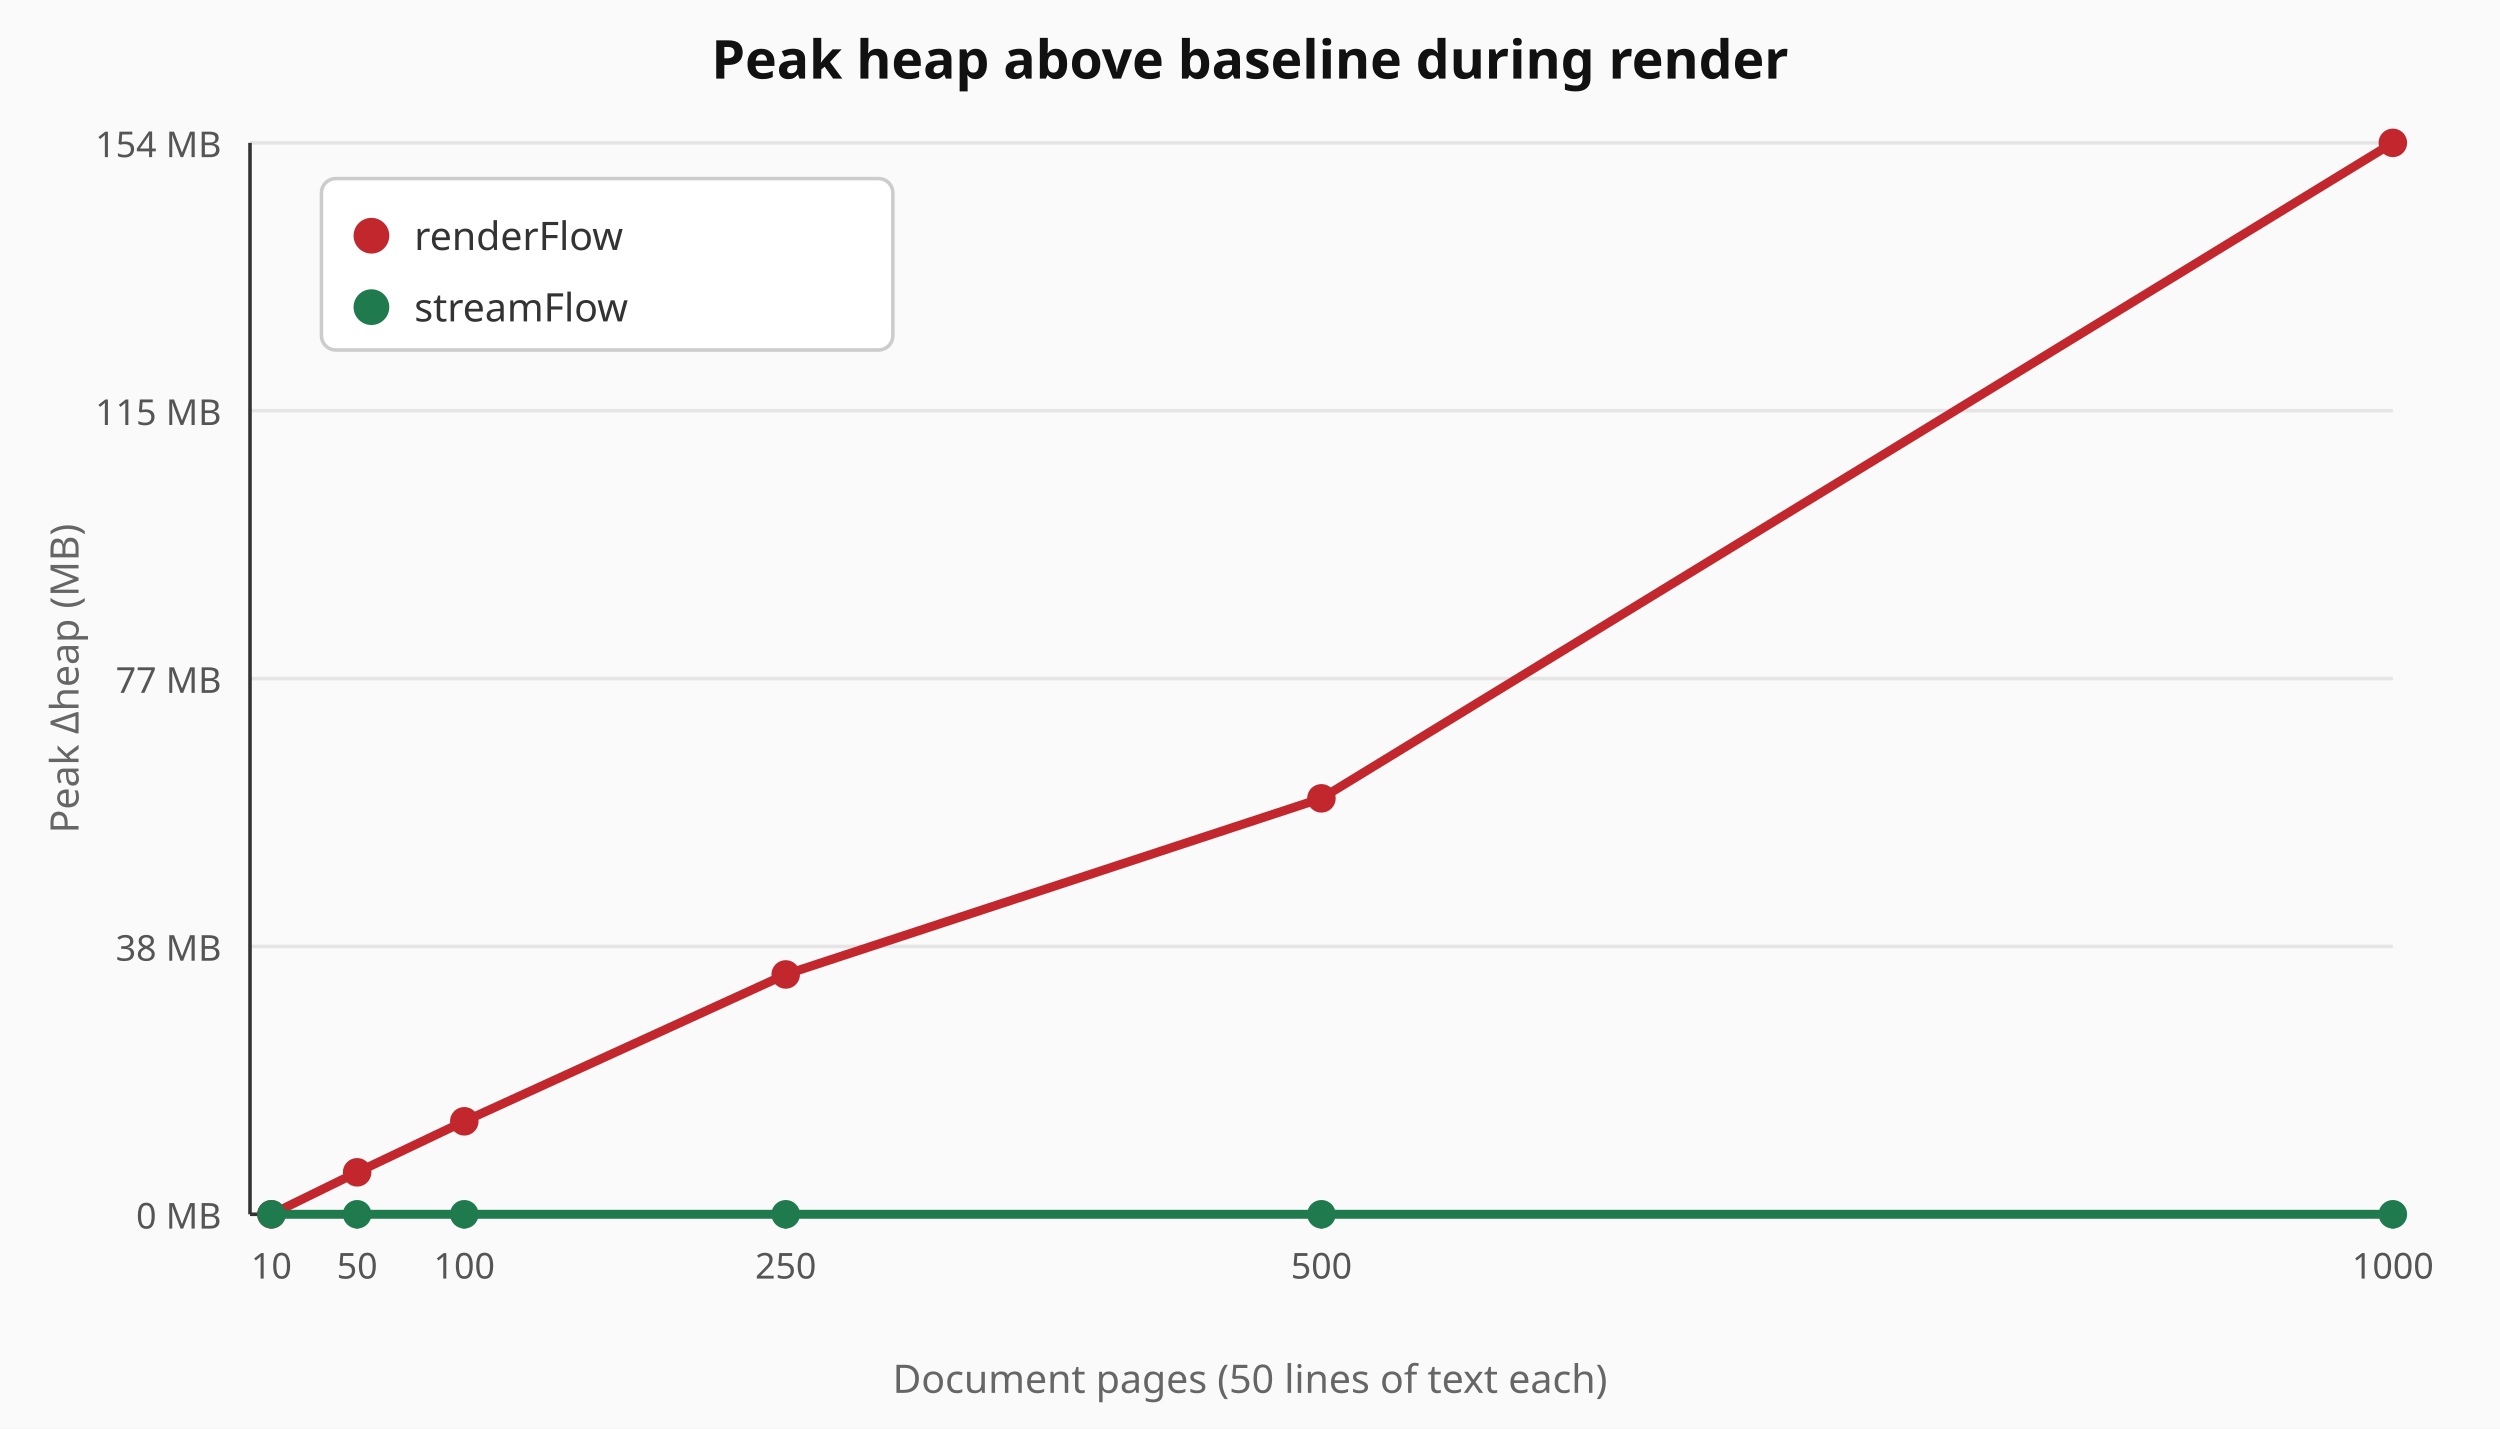
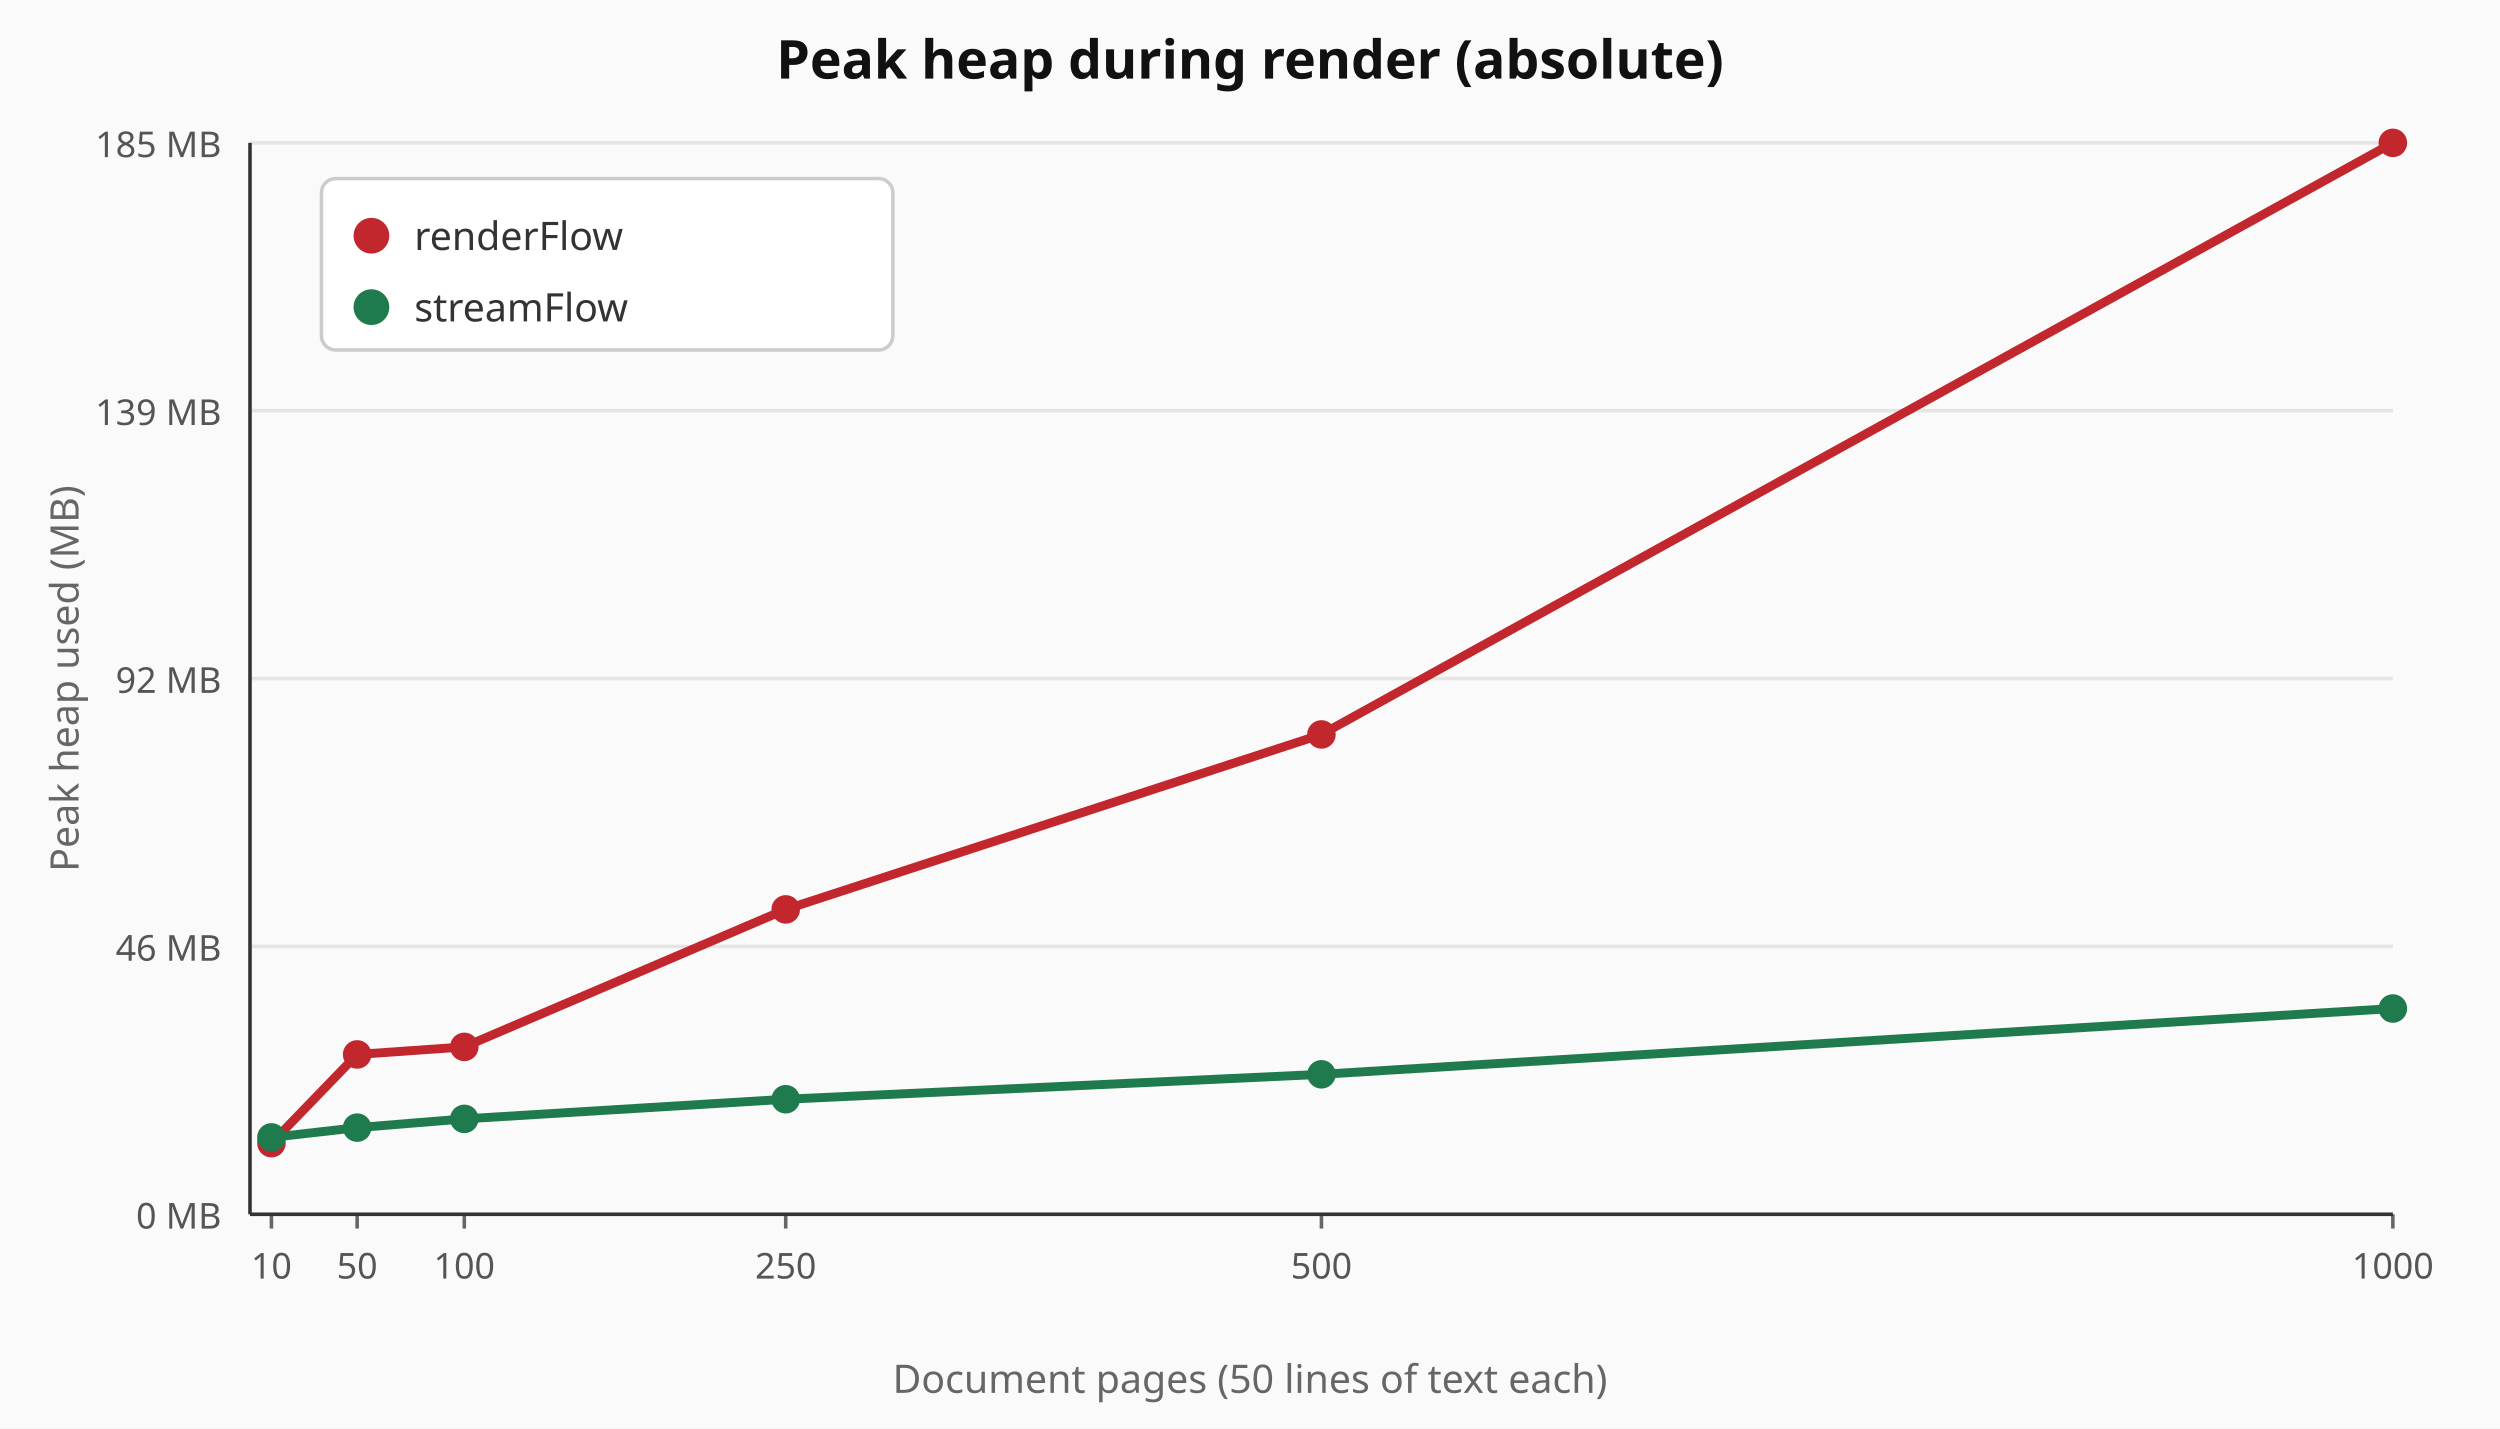
<svg xmlns="http://www.w3.org/2000/svg" viewBox="0 0 700 400" width="700" height="400" font-family="ui-sans-serif, system-ui, sans-serif">
  <rect x="0" y="0" width="700" height="400" fill="#fafafa" />
-   <text x="350" y="22" text-anchor="middle" font-size="15" font-weight="600" fill="#111">Peak heap above baseline during render</text>
+   <text x="350" y="22" text-anchor="middle" font-size="15" font-weight="600" fill="#111">Peak heap during render (absolute)</text>
  <text x="350" y="390" text-anchor="middle" font-size="11" fill="#666">Document pages (50 lines of text each)</text>
-   <text x="22" y="190" text-anchor="middle" font-size="11" fill="#666" transform="rotate(-90 22 190)">Peak Δheap (MB)</text>
+   <text x="22" y="190" text-anchor="middle" font-size="11" fill="#666" transform="rotate(-90 22 190)">Peak heap used (MB)</text>
  <line x1="70" y1="340" x2="670" y2="340" stroke="#e5e5e5" stroke-width="1" />
  <text x="62" y="344" text-anchor="end" font-size="10" fill="#555">0 MB</text>
  <line x1="70" y1="265" x2="670" y2="265" stroke="#e5e5e5" stroke-width="1" />
-   <text x="62" y="269" text-anchor="end" font-size="10" fill="#555">38 MB</text>
+   <text x="62" y="269" text-anchor="end" font-size="10" fill="#555">46 MB</text>
  <line x1="70" y1="190" x2="670" y2="190" stroke="#e5e5e5" stroke-width="1" />
-   <text x="62" y="194" text-anchor="end" font-size="10" fill="#555">77 MB</text>
+   <text x="62" y="194" text-anchor="end" font-size="10" fill="#555">92 MB</text>
  <line x1="70" y1="115" x2="670" y2="115" stroke="#e5e5e5" stroke-width="1" />
-   <text x="62" y="119" text-anchor="end" font-size="10" fill="#555">115 MB</text>
+   <text x="62" y="119" text-anchor="end" font-size="10" fill="#555">139 MB</text>
  <line x1="70" y1="40" x2="670" y2="40" stroke="#e5e5e5" stroke-width="1" />
-   <text x="62" y="44" text-anchor="end" font-size="10" fill="#555">154 MB</text>
+   <text x="62" y="44" text-anchor="end" font-size="10" fill="#555">185 MB</text>
  <line x1="76" y1="340" x2="76" y2="344" stroke="#666" />
  <text x="76" y="358" text-anchor="middle" font-size="10" fill="#555">10</text>
  <line x1="100" y1="340" x2="100" y2="344" stroke="#666" />
  <text x="100" y="358" text-anchor="middle" font-size="10" fill="#555">50</text>
  <line x1="130" y1="340" x2="130" y2="344" stroke="#666" />
  <text x="130" y="358" text-anchor="middle" font-size="10" fill="#555">100</text>
  <line x1="220" y1="340" x2="220" y2="344" stroke="#666" />
  <text x="220" y="358" text-anchor="middle" font-size="10" fill="#555">250</text>
  <line x1="370" y1="340" x2="370" y2="344" stroke="#666" />
  <text x="370" y="358" text-anchor="middle" font-size="10" fill="#555">500</text>
  <line x1="670" y1="340" x2="670" y2="344" stroke="#666" />
  <text x="670" y="358" text-anchor="middle" font-size="10" fill="#555">1000</text>
  <line x1="70" y1="340" x2="670" y2="340" stroke="#333" stroke-width="1" />
  <line x1="70" y1="40" x2="70" y2="340" stroke="#333" stroke-width="1" />
-   <polyline points="76,340 100,328.248 130,313.966 220,272.846 370,223.539 670,40" fill="none" stroke="#c1272d" stroke-width="2.5" />
-   <circle cx="76" cy="340" r="4" fill="#c1272d" />
-   <circle cx="100" cy="328.248" r="4" fill="#c1272d" />
-   <circle cx="130" cy="313.966" r="4" fill="#c1272d" />
-   <circle cx="220" cy="272.846" r="4" fill="#c1272d" />
-   <circle cx="370" cy="223.539" r="4" fill="#c1272d" />
+   <polyline points="76,320.089 100,295.243 130,293.13 220,254.631 370,205.644 670,40" fill="none" stroke="#c1272d" stroke-width="2.5" />
+   <circle cx="76" cy="320.089" r="4" fill="#c1272d" />
+   <circle cx="100" cy="295.243" r="4" fill="#c1272d" />
+   <circle cx="130" cy="293.13" r="4" fill="#c1272d" />
+   <circle cx="220" cy="254.631" r="4" fill="#c1272d" />
+   <circle cx="370" cy="205.644" r="4" fill="#c1272d" />
  <circle cx="670" cy="40" r="4" fill="#c1272d" />
-   <polyline points="76,340 100,340 130,340 220,340 370,340 670,340" fill="none" stroke="#1f7a4d" stroke-width="2.5" />
-   <circle cx="76" cy="340" r="4" fill="#1f7a4d" />
-   <circle cx="100" cy="340" r="4" fill="#1f7a4d" />
-   <circle cx="130" cy="340" r="4" fill="#1f7a4d" />
-   <circle cx="220" cy="340" r="4" fill="#1f7a4d" />
-   <circle cx="370" cy="340" r="4" fill="#1f7a4d" />
-   <circle cx="670" cy="340" r="4" fill="#1f7a4d" />
+   <polyline points="76,318.467 100,315.736 130,313.282 220,307.785 370,300.806 670,282.383" fill="none" stroke="#1f7a4d" stroke-width="2.5" />
+   <circle cx="76" cy="318.467" r="4" fill="#1f7a4d" />
+   <circle cx="100" cy="315.736" r="4" fill="#1f7a4d" />
+   <circle cx="130" cy="313.282" r="4" fill="#1f7a4d" />
+   <circle cx="220" cy="307.785" r="4" fill="#1f7a4d" />
+   <circle cx="370" cy="300.806" r="4" fill="#1f7a4d" />
+   <circle cx="670" cy="282.383" r="4" fill="#1f7a4d" />
  <g transform="translate(90, 50)">
    <rect x="0" y="0" width="160" height="48" fill="white" stroke="#ccc" rx="4" />
    <circle cx="14" cy="16" r="5" fill="#c1272d" />
    <text x="26" y="20" font-size="11" fill="#333">renderFlow</text>
    <circle cx="14" cy="36" r="5" fill="#1f7a4d" />
    <text x="26" y="40" font-size="11" fill="#333">streamFlow</text>
  </g>
</svg>
